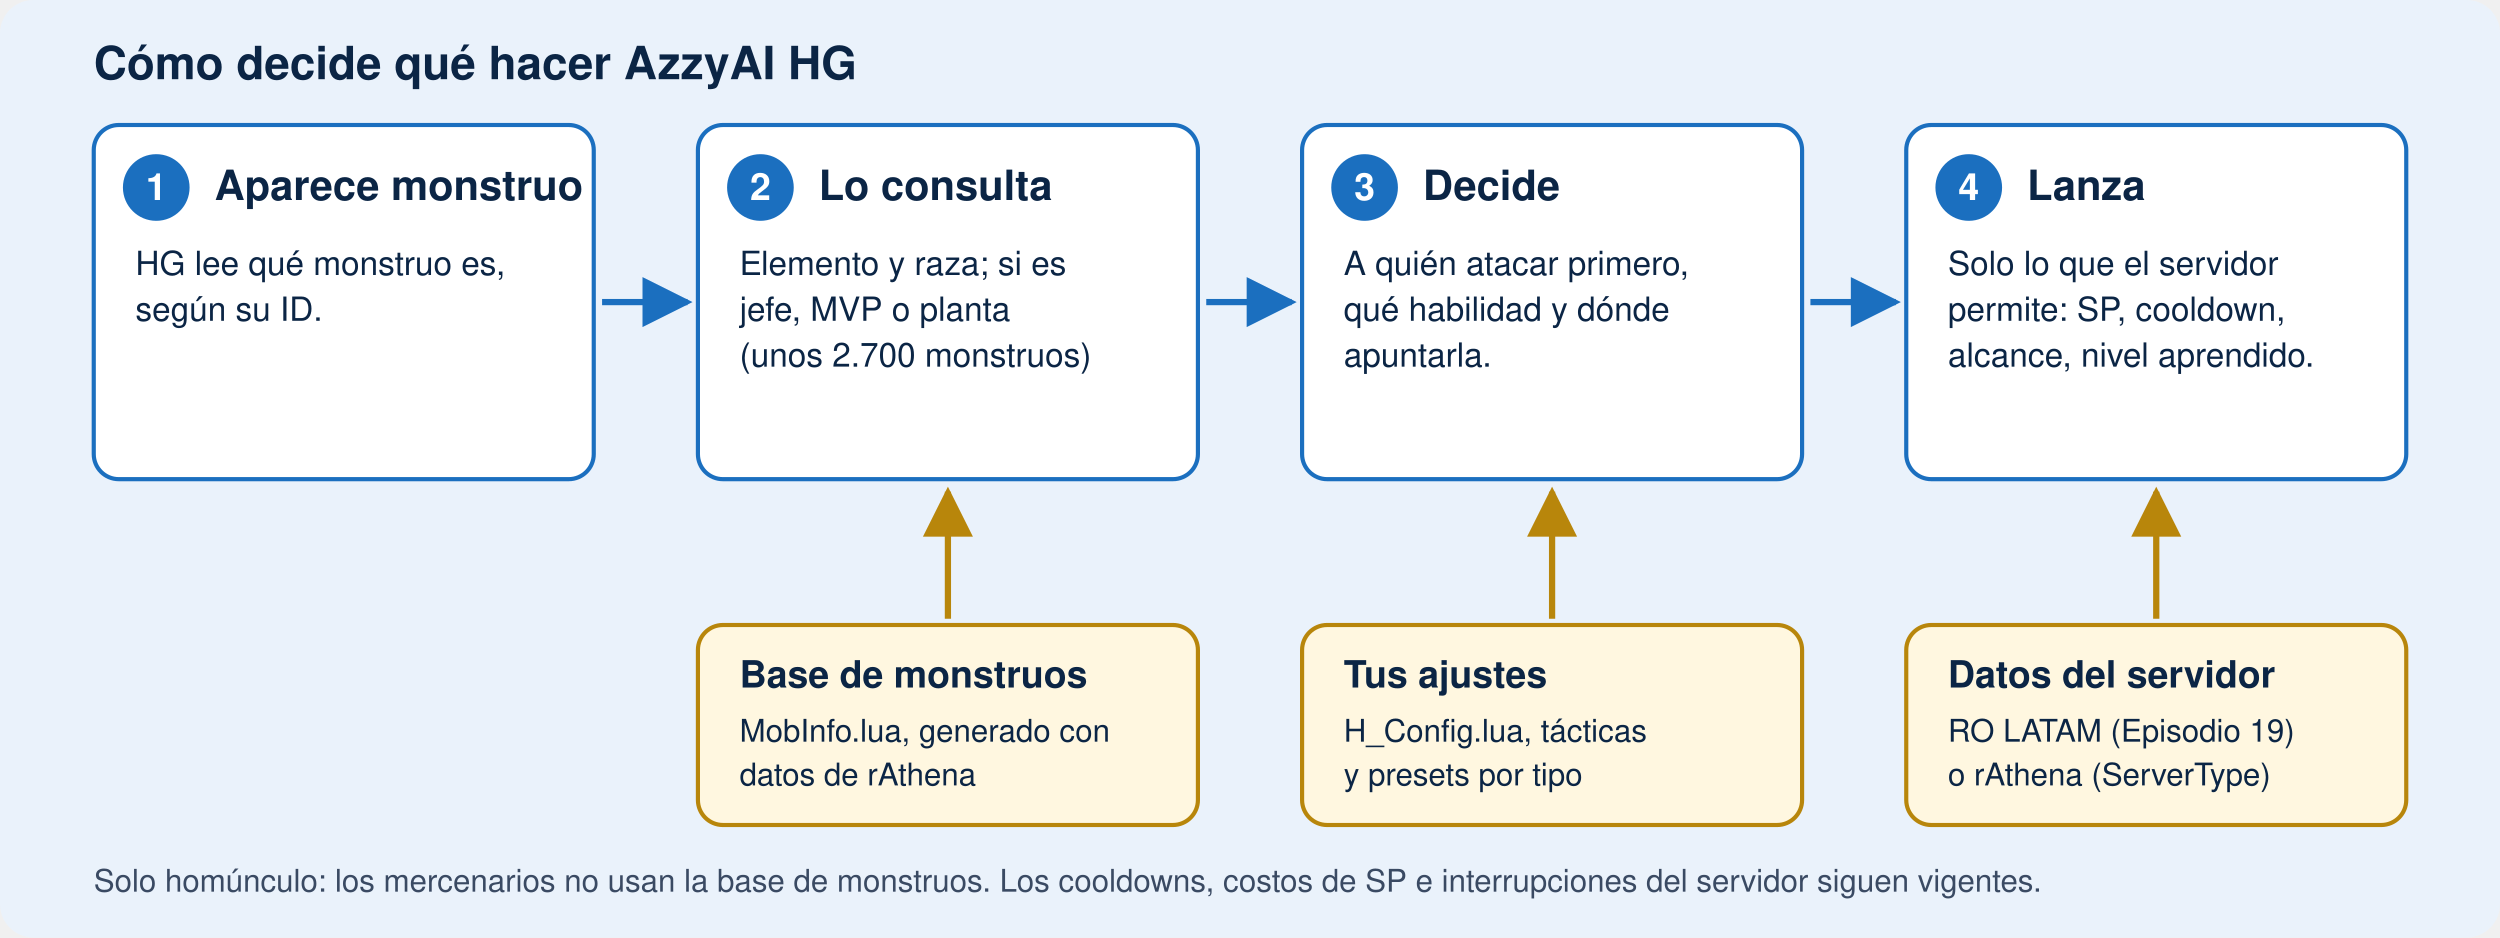
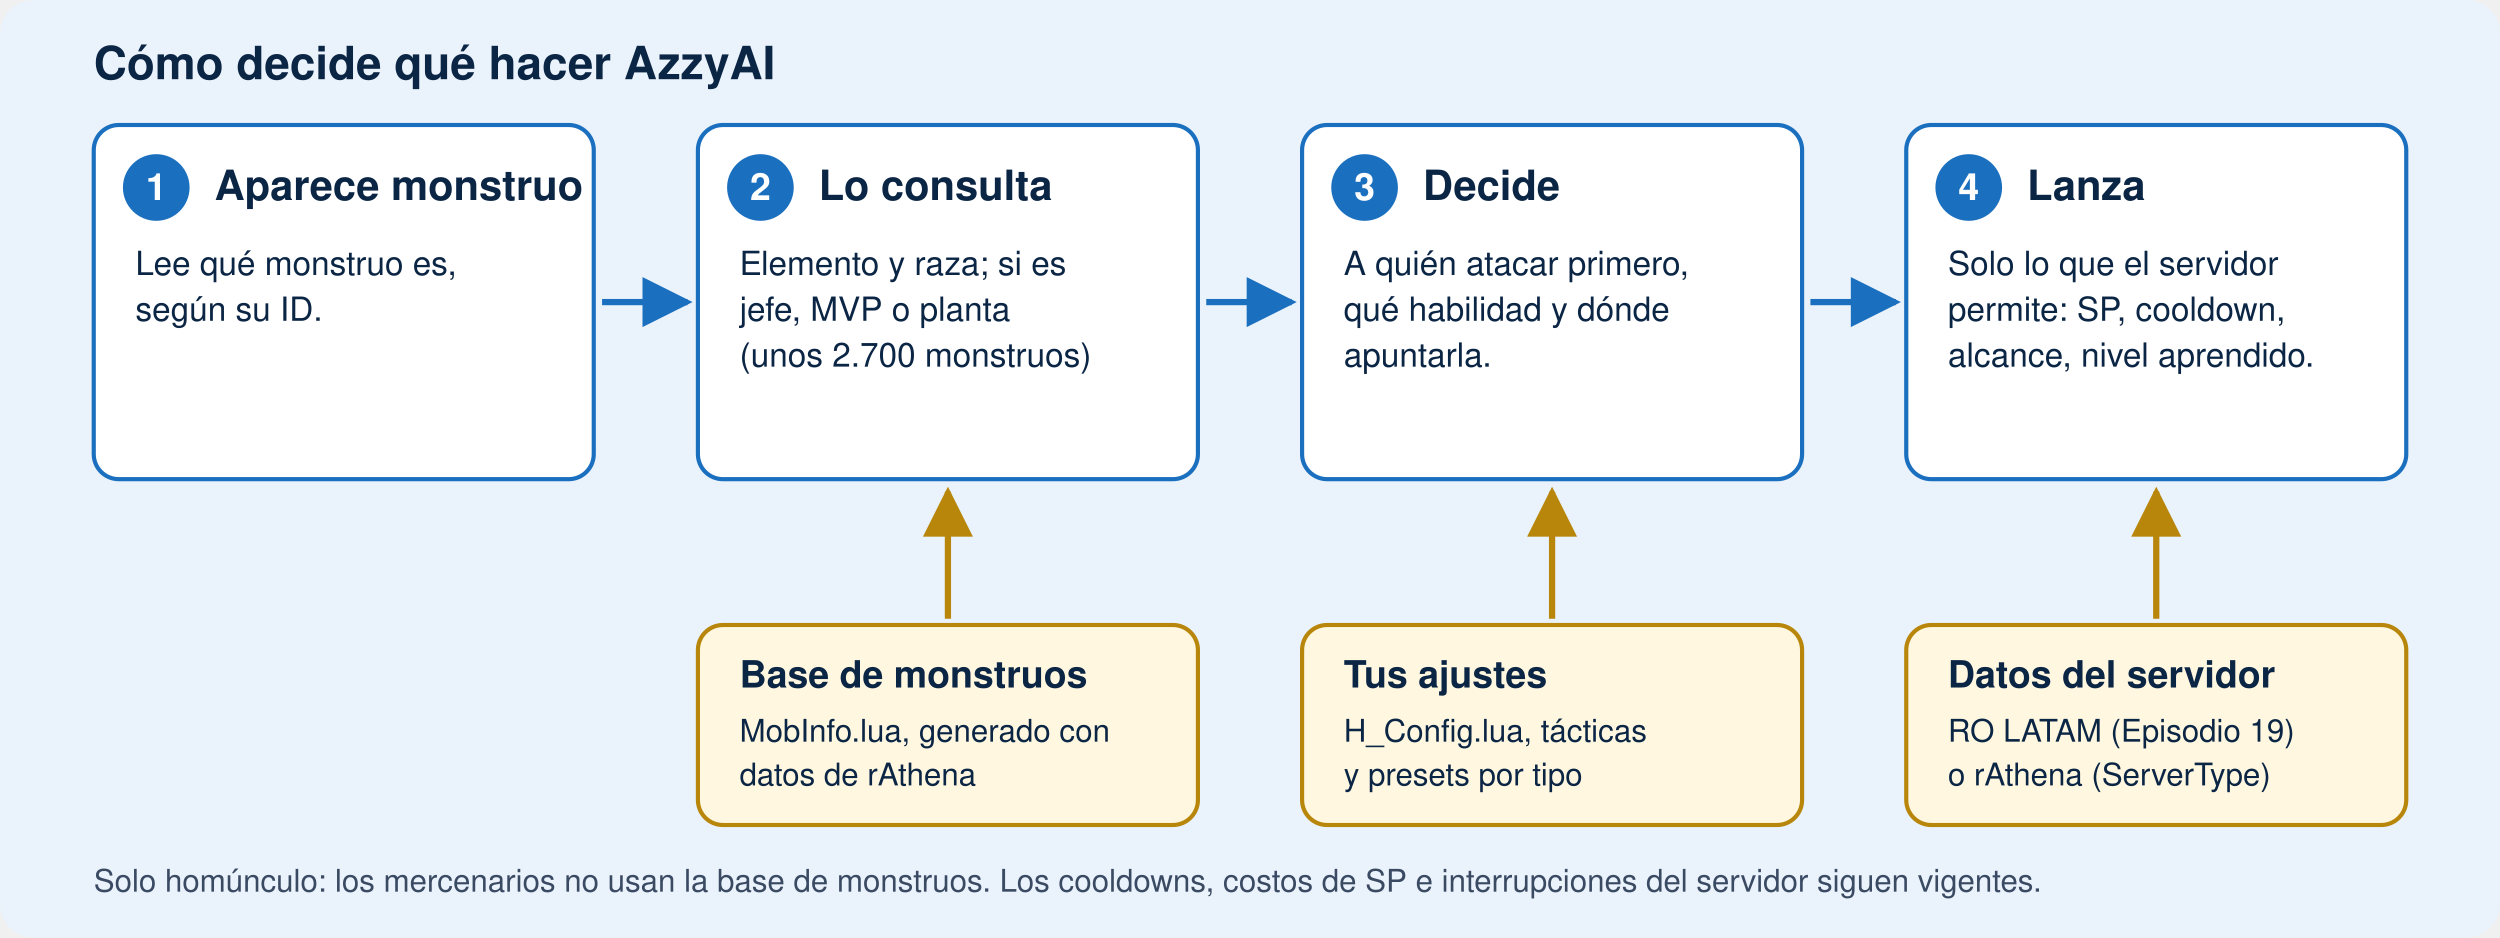
<svg xmlns="http://www.w3.org/2000/svg" width="1200" height="450" viewBox="0 0 1200 450" role="img" aria-labelledby="t d">
  <defs>
    <marker id="a" viewBox="0 0 10 10" refX="9" refY="5" markerWidth="8" markerHeight="8" orient="auto">
      <path d="M0,0 L10,5 L0,10 z" fill="#1b6fbf" />
    </marker>
    <marker id="b" viewBox="0 0 10 10" refX="9" refY="5" markerWidth="8" markerHeight="8" orient="auto">
      <path d="M0,0 L10,5 L0,10 z" fill="#b8860b" />
    </marker>
  </defs>
  <rect width="1200" height="450" rx="16" fill="#eaf2fb" />
  <g font-family="Segoe UI, Helvetica, Arial, sans-serif" fill="#0b2545">
-     <text x="45" y="38" font-size="22" font-weight="700">Cómo decide qué hacer AzzyAI HG</text>
+     <text x="45" y="38" font-size="22" font-weight="700">Cómo decide qué hacer AzzyAI</text>
    <g stroke="#1b6fbf" stroke-width="2" fill="#ffffff">
      <rect x="45" y="60" width="240" height="170" rx="12" />
      <rect x="335" y="60" width="240" height="170" rx="12" />
      <rect x="625" y="60" width="240" height="170" rx="12" />
      <rect x="915" y="60" width="240" height="170" rx="12" />
    </g>
    <g fill="#1b6fbf">
      <circle cx="75" cy="90" r="16" />
      <circle cx="365" cy="90" r="16" />
      <circle cx="655" cy="90" r="16" />
      <circle cx="945" cy="90" r="16" />
    </g>
    <g fill="#ffffff" font-size="18" font-weight="700" text-anchor="middle">
      <text x="75" y="96">1</text>
      <text x="365" y="96">2</text>
      <text x="655" y="96">3</text>
      <text x="945" y="96">4</text>
    </g>
    <g font-size="20" font-weight="700">
      <text x="103" y="96">Aparece monstruo</text>
      <text x="393" y="96">Lo consulta</text>
      <text x="683" y="96">Decide</text>
      <text x="973" y="96">Lanza</text>
    </g>
    <g font-size="16">
-       <text x="65" y="132">HG lee qué monstruo es,</text>
+       <text x="65" y="132">Lee qué monstruo es,</text>
      <text x="65" y="154">según su ID.</text>
      <text x="355" y="132">Elemento y raza; si es</text>
      <text x="355" y="154">jefe, MVP o planta</text>
      <text x="355" y="176">(unos 2.700 monstruos)</text>
      <text x="645" y="132">A quién atacar primero,</text>
      <text x="645" y="154">qué habilidad y dónde</text>
      <text x="645" y="176">apuntarla.</text>
      <text x="935" y="132">Solo lo que el servidor</text>
      <text x="935" y="154">permite: SP, cooldown,</text>
      <text x="935" y="176">alcance, nivel aprendido.</text>
    </g>
    <g stroke="#1b6fbf" stroke-width="3" marker-end="url(#a)">
      <line x1="289" y1="145" x2="330" y2="145" />
      <line x1="579" y1="145" x2="620" y2="145" />
      <line x1="869" y1="145" x2="910" y2="145" />
    </g>
    <g stroke="#b8860b" stroke-width="2" fill="#fff7e0">
      <rect x="335" y="300" width="240" height="96" rx="12" />
      <rect x="625" y="300" width="240" height="96" rx="12" />
      <rect x="915" y="300" width="240" height="96" rx="12" />
    </g>
    <g stroke="#b8860b" stroke-width="3" marker-end="url(#b)">
      <line x1="455" y1="297" x2="455" y2="236" />
      <line x1="745" y1="297" x2="745" y2="236" />
      <line x1="1035" y1="297" x2="1035" y2="236" />
    </g>
    <g font-size="18" font-weight="700">
      <text x="355" y="330">Base de monstruos</text>
      <text x="645" y="330">Tus ajustes</text>
      <text x="935" y="330">Datos del servidor</text>
    </g>
    <g font-size="15">
      <text x="355" y="356">MobInfo.lua, generado con</text>
      <text x="355" y="377">datos de rAthena</text>
      <text x="645" y="356">H_Config.lua, tácticas</text>
      <text x="645" y="377">y presets por tipo</text>
      <text x="935" y="356">RO LATAM (Episodio 19)</text>
      <text x="935" y="377">o rAthena (ServerType)</text>
    </g>
    <text x="45" y="428" font-size="15" fill="#3a4a63">Solo homúnculo: los mercenarios no usan la base de monstruos. Los cooldowns, costos de SP e interrupciones del servidor siguen vigentes.</text>
  </g>
</svg>
